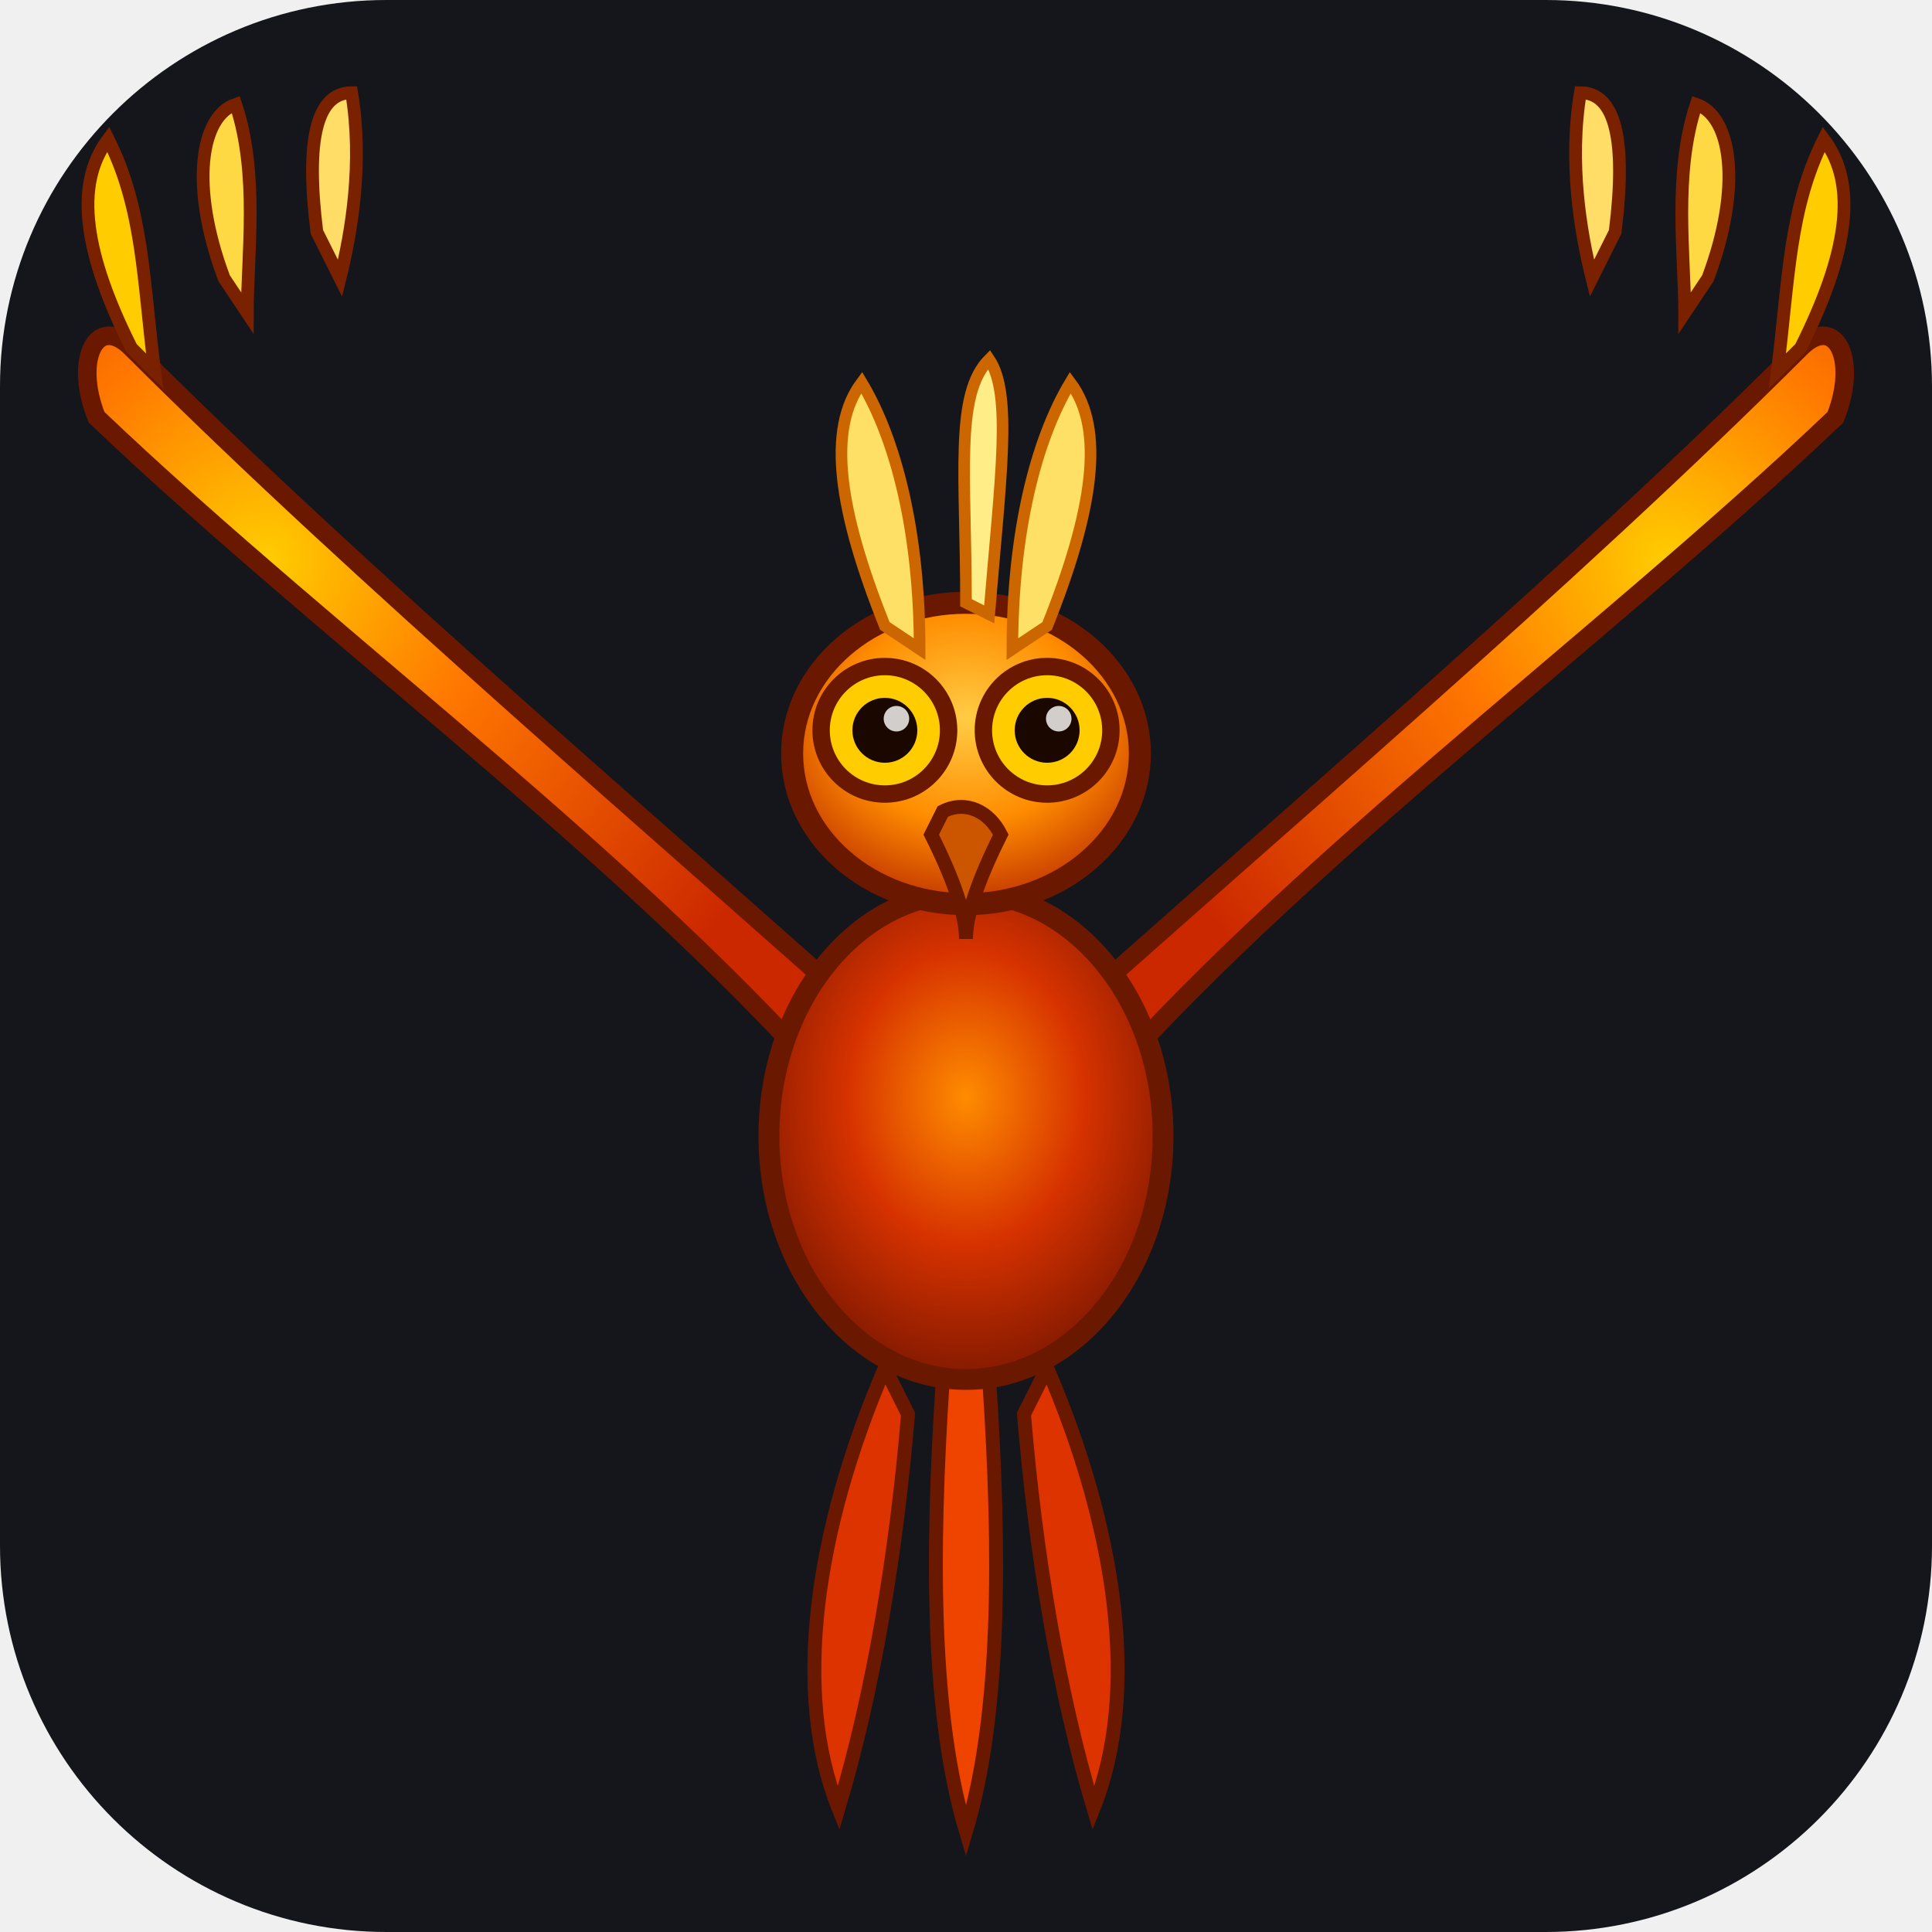
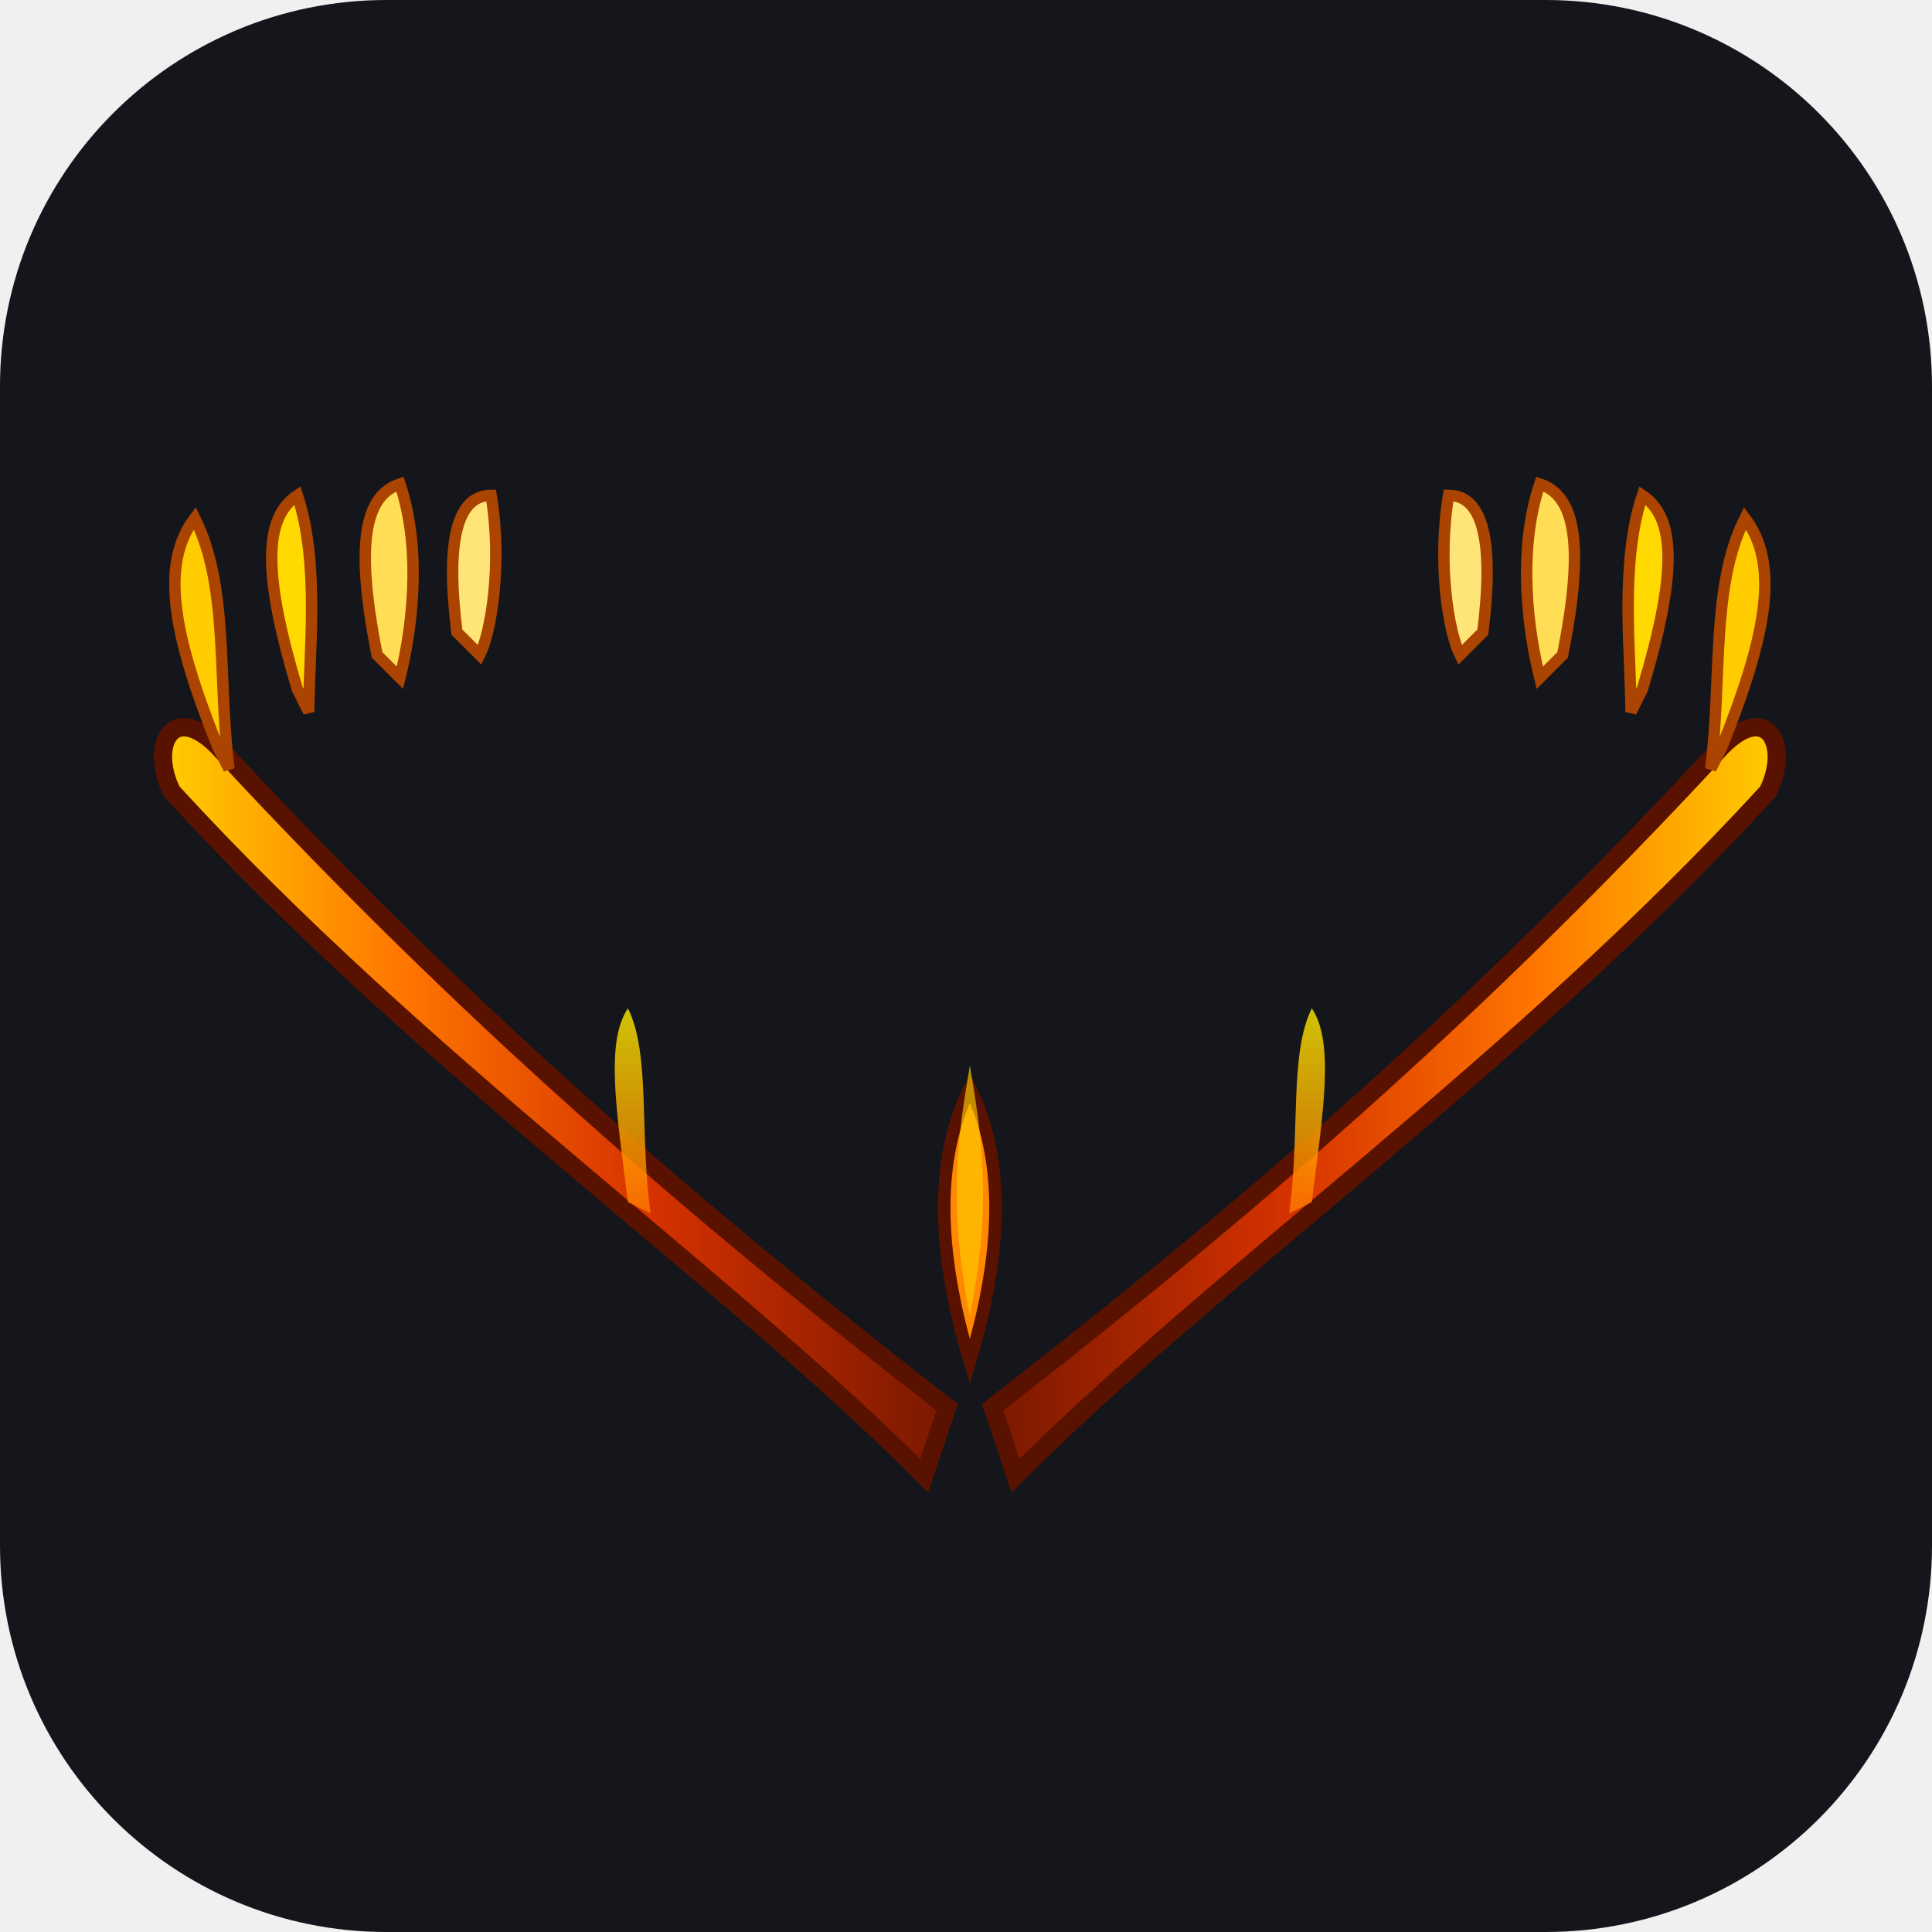
<svg xmlns="http://www.w3.org/2000/svg" viewBox="0 0 100 100">
  <defs>
-     <radialGradient id="bg" cx="50%" cy="42%" r="55%">
-       <stop offset="0%" stop-color="#ff8c00" />
-       <stop offset="55%" stop-color="#d63200" />
-       <stop offset="100%" stop-color="#8c1c00" />
-     </radialGradient>
-     <radialGradient id="wgL" cx="22%" cy="28%" r="72%">
-       <stop offset="0%" stop-color="#ffcc00" />
-       <stop offset="40%" stop-color="#ff7700" />
-       <stop offset="100%" stop-color="#cc2800" />
-     </radialGradient>
-     <radialGradient id="wgR" cx="78%" cy="28%" r="72%">
-       <stop offset="0%" stop-color="#ffcc00" />
-       <stop offset="40%" stop-color="#ff7700" />
-       <stop offset="100%" stop-color="#cc2800" />
-     </radialGradient>
-     <radialGradient id="hg" cx="50%" cy="38%" r="58%">
-       <stop offset="0%" stop-color="#ffcc44" />
-       <stop offset="60%" stop-color="#ff8c00" />
-       <stop offset="100%" stop-color="#cc4400" />
-     </radialGradient>
+     <linearGradient id="lw" x1="1" y1="0" x2="0" y2="0">
+       <stop offset="0%" stop-color="#7a1800" />
+       <stop offset="38%" stop-color="#d63200" />
+       <stop offset="70%" stop-color="#ff7700" />
+       <stop offset="100%" stop-color="#ffcc00" />
+     </linearGradient>
+     <linearGradient id="rw" x1="0" y1="0" x2="1" y2="0">
+       <stop offset="0%" stop-color="#7a1800" />
+       <stop offset="38%" stop-color="#d63200" />
+       <stop offset="70%" stop-color="#ff7700" />
+       <stop offset="100%" stop-color="#ffcc00" />
+     </linearGradient>
+     <linearGradient id="flame" x1="0.5" y1="1" x2="0.5" y2="0">
+       <stop offset="0%" stop-color="#ff7700" />
+       <stop offset="100%" stop-color="#ffee00" />
+     </linearGradient>
  </defs>
  <rect width="100" height="100" rx="20" fill="#14161b" />
-   <g transform="translate(2, 6) scale(0.6)">
-     <path d="M 73 108 C 67 122 65 136 69 146 C 72 136 74 124 75 112 Z" fill="#dd3300" stroke="#6b1800" stroke-width="1.2" />
-     <path d="M 78 109 C 77 124 77 138 80 148 C 83 138 83 124 82 109 Z" fill="#ee4400" stroke="#6b1800" stroke-width="1.2" />
-     <path d="M 87 108 C 93 122 95 136 91 146 C 88 136 86 124 85 112 Z" fill="#dd3300" stroke="#6b1800" stroke-width="1.2" />
-     <path d="M 74 80 C 54 62 28 40 8 20 C 5 17 3 21 5 26 C 26 46 54 66 72 88 Z" fill="url(#wgL)" stroke="#6b1800" stroke-width="1.6" />
-     <path d="M 8 20 C 4 12 3 6 6 2 C 9 8 9 14 10 22 Z" fill="#ffcc00" stroke="#7a2200" stroke-width="1.1" />
-     <path d="M 16 14 C 13 6 14 0 17 -1 C 19 5 18 12 18 17 Z" fill="#ffd944" stroke="#7a2200" stroke-width="1.1" />
-     <path d="M 24 10 C 23 2 24 -2 27 -2 C 28 4 27 10 26 14 Z" fill="#ffdd66" stroke="#7a2200" stroke-width="1.1" />
-     <path d="M 86 80 C 106 62 132 40 152 20 C 155 17 157 21 155 26 C 134 46 106 66 88 88 Z" fill="url(#wgR)" stroke="#6b1800" stroke-width="1.6" />
-     <path d="M 152 20 C 156 12 157 6 154 2 C 151 8 151 14 150 22 Z" fill="#ffcc00" stroke="#7a2200" stroke-width="1.1" />
-     <path d="M 144 14 C 147 6 146 0 143 -1 C 141 5 142 12 142 17 Z" fill="#ffd944" stroke="#7a2200" stroke-width="1.1" />
-     <path d="M 136 10 C 137 2 136 -2 133 -2 C 132 4 133 10 134 14 Z" fill="#ffdd66" stroke="#7a2200" stroke-width="1.1" />
-     <ellipse cx="80" cy="88" rx="17" ry="21" fill="url(#bg)" stroke="#6b1800" stroke-width="1.8" />
-     <ellipse cx="80" cy="55" rx="15" ry="13" fill="url(#hg)" stroke="#6b1800" stroke-width="1.9" />
-     <path d="M 73 44 C 69 34 68 27 71 23 C 74 28 76 36 76 46 Z" fill="#ffe066" stroke="#cc6600" stroke-width="1" />
-     <path d="M 80 42 C 80 31 79 24 82 21 C 84 24 83 31 82 43 Z" fill="#ffee88" stroke="#cc6600" stroke-width="1" />
-     <path d="M 87 44 C 91 34 92 27 89 23 C 86 28 84 36 84 46 Z" fill="#ffe066" stroke="#cc6600" stroke-width="1" />
-     <circle cx="73" cy="53" r="5.5" fill="#ffcc00" stroke="#6b1800" stroke-width="1.5" />
-     <circle cx="73" cy="53" r="2.8" fill="#1a0800" />
-     <circle cx="74" cy="52" r="1.1" fill="white" opacity="0.8" />
-     <circle cx="87" cy="53" r="5.5" fill="#ffcc00" stroke="#6b1800" stroke-width="1.5" />
-     <circle cx="87" cy="53" r="2.8" fill="#1a0800" />
-     <circle cx="88" cy="52" r="1.1" fill="white" opacity="0.8" />
-     <path d="M 77 62 C 79 66 80 69 80 71 C 80 69 81 66 83 62 C 82 60 80 59 78 60 Z" fill="#cc5500" stroke="#6b1800" stroke-width="1.2" />
+   <g transform="translate(3, 28) scale(0.590)">
+     <path d="M 78 76              C 60 62 38 44 14 18              C 10 14 8 18 10 22              C 32 46 58 64 76 82              Z" fill="url(#lw)" stroke="#5a1200" stroke-width="1.6" />
+     <path d="M 14 18 C 10  8  9  2 12 -2 C 15  4 14 12 15 20 Z" fill="#ffcc00" stroke="#aa4400" stroke-width="1" />
+     <path d="M 21 13 C 18  3 18 -2 21 -4 C 23  2 22 10 22 15 Z" fill="#ffd900" stroke="#aa4400" stroke-width="1" />
+     <path d="M 28 10 C 26  0 27 -4 30 -5 C 32  1 31  8 30 12 Z" fill="#ffdd55" stroke="#aa4400" stroke-width="1" />
+     <path d="M 35  8 C 34  0 35 -4 38 -4 C 39  2 38  8 37 10 Z" fill="#ffe577" stroke="#aa4400" stroke-width="1" />
+     <path d="M 50 58 C 49 50 48 44 50 41 C 52 45 51 52 52 59 Z" fill="url(#flame)" opacity="0.8" />
+     <path d="M 82 76              C 100 62 122 44 146 18              C 150 14 152 18 150 22              C 128 46 102 64 84 82              Z" fill="url(#rw)" stroke="#5a1200" stroke-width="1.6" />
+     <path d="M 146 18 C 150  8 151  2 148 -2 C 145  4 146 12 145 20 Z" fill="#ffcc00" stroke="#aa4400" stroke-width="1" />
+     <path d="M 139 13 C 142  3 142 -2 139 -4 C 137  2 138 10 138 15 Z" fill="#ffd900" stroke="#aa4400" stroke-width="1" />
+     <path d="M 132 10 C 134  0 133 -4 130 -5 C 128  1 129  8 130 12 Z" fill="#ffdd55" stroke="#aa4400" stroke-width="1" />
+     <path d="M 125  8 C 126  0 125 -4 122 -4 C 121  2 122  8 123 10 Z" fill="#ffe577" stroke="#aa4400" stroke-width="1" />
+     <path d="M 110 58 C 111 50 112 44 110 41 C 108 45 109 52 108 59 Z" fill="url(#flame)" opacity="0.8" />
+     <path d="M 80 72 C 77 62 77 54 80 48 C 83 54 83 62 80 72 Z" fill="#ff8800" stroke="#5a1200" stroke-width="1.1" />
+     <path d="M 80 68 C 78 58 79 52 80 46 C 81 52 82 58 80 68 Z" fill="#ffcc00" opacity="0.65" />
  </g>
</svg>
